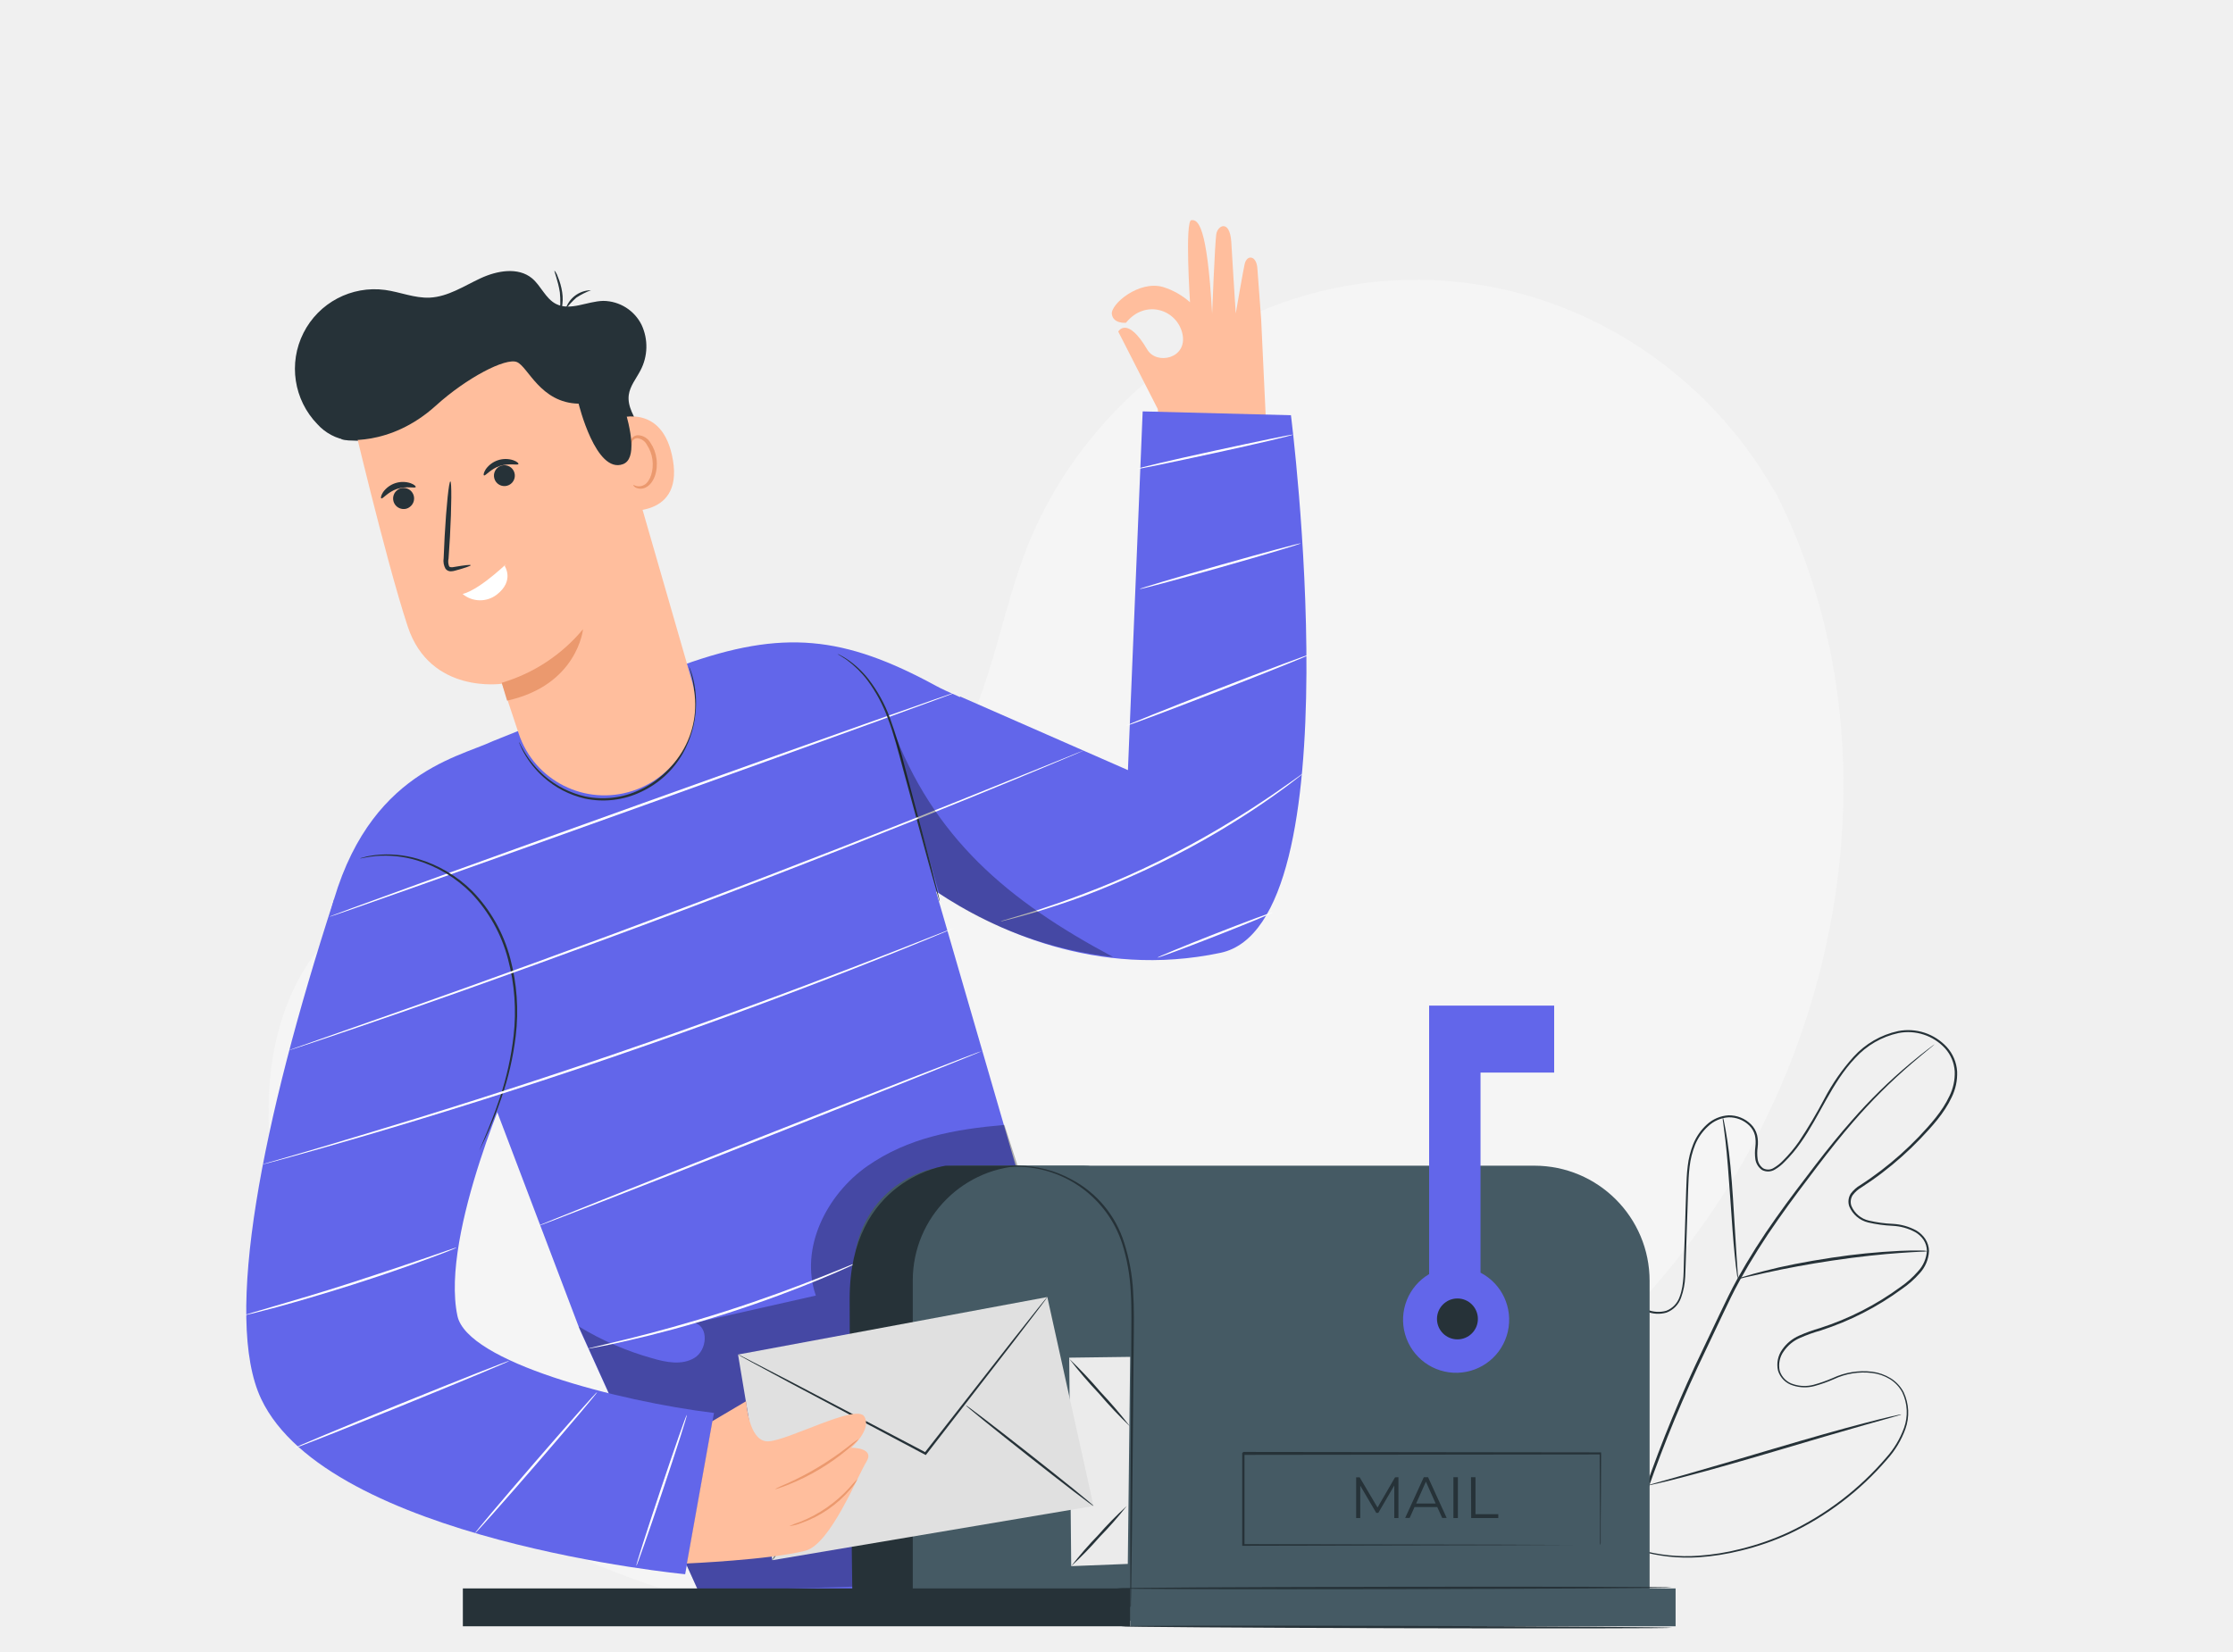
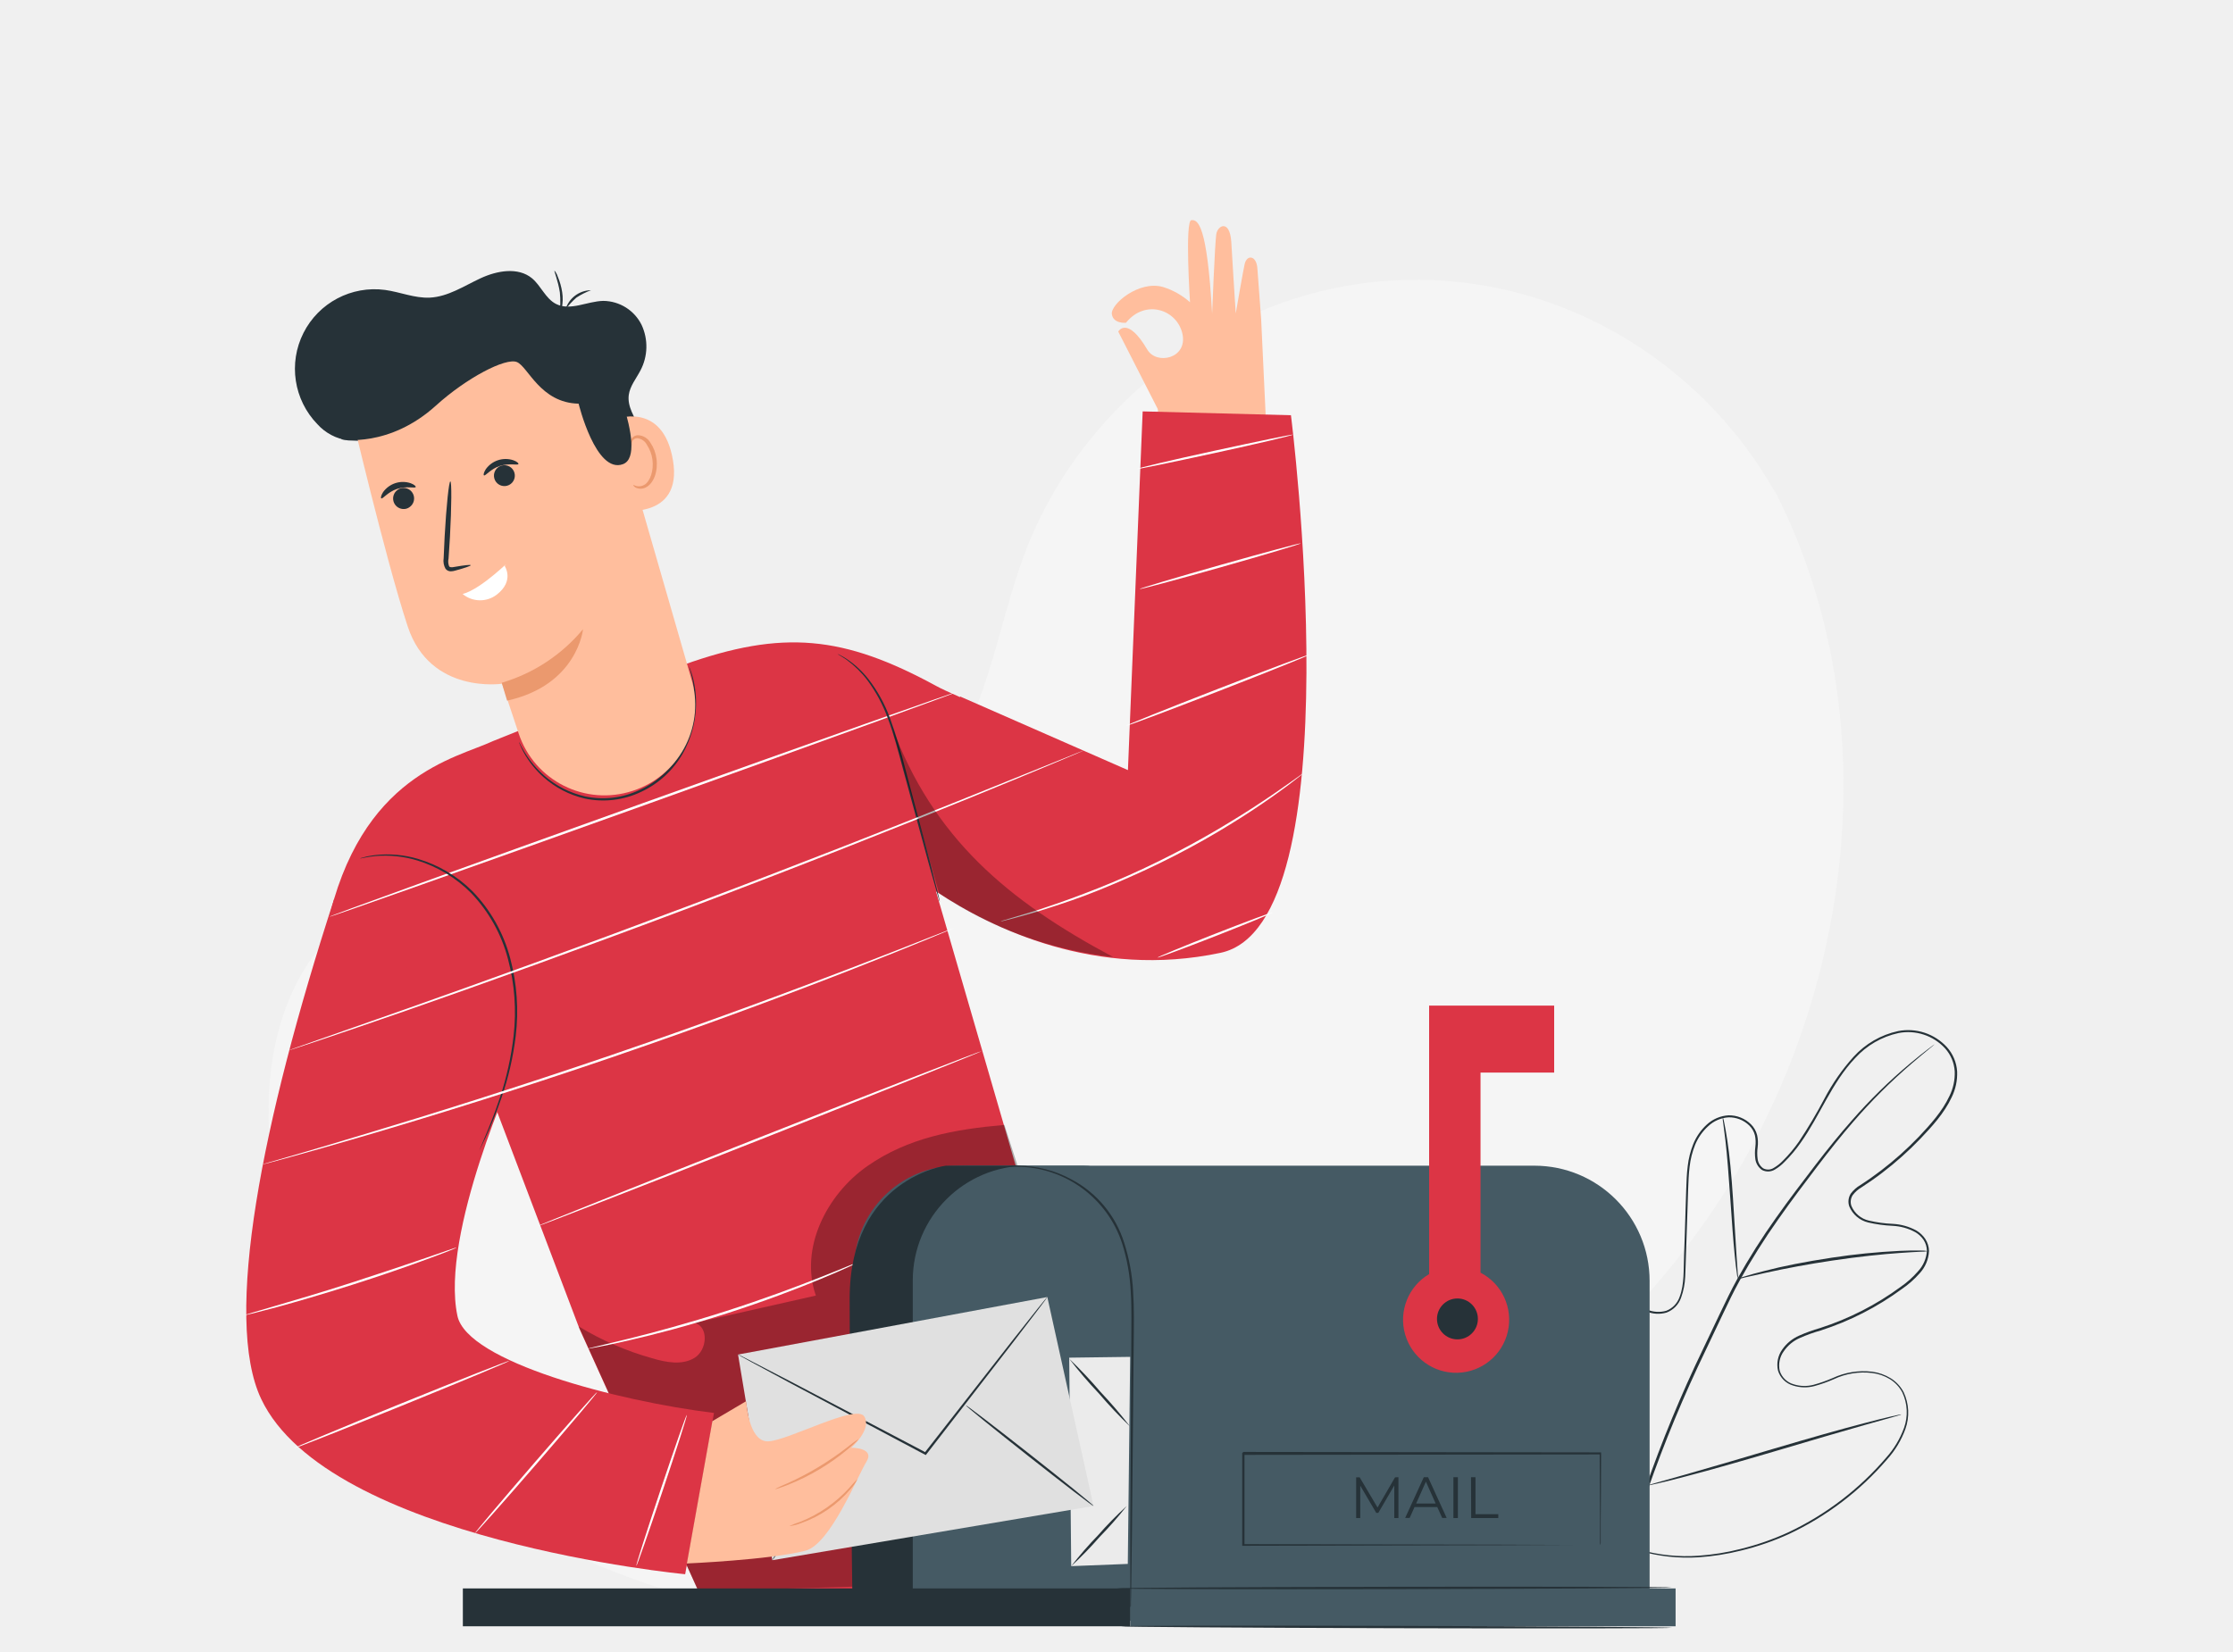
<svg xmlns="http://www.w3.org/2000/svg" viewBox="0 60 500 370">
  <path d="M397.83 170.78c25.23 50.27 17.25 113.73-14.29 160.3s-84 76.73-139.15 87.71c-39.39 7.84-81.74 6.21-117.72-11.57s-64.27-53.67-66.43-93.76c-.82-15.14 2.39-31.22 12.5-42.53 16.14-18.06 43.68-18.69 67.89-18s51.73.18 68-17.8c12.45-13.82 14.29-33.87 20.85-51.27 11.17-29.61 38.1-52.72 69.05-59.26a89.62 89.62 0 0113-1.77c34-2.13 66.33 15.39 84.19 44.45z" fill="#f5f5f5" />
  <g fill="#263238">
    <path d="M362.8 405.65l1.11.4c.72.28 1.82.65 3.28 1.06a38.71 38.71 0 0013.11 1.33 52.77 52.77 0 009.44-1.52 59.87 59.87 0 0010.73-3.74 65.81 65.81 0 0021.88-16.72 20.43 20.43 0 004-6.68 10.44 10.44 0 00-.38-7.89 7.76 7.76 0 00-2.79-3 9.89 9.89 0 00-4-1.38 15.73 15.73 0 00-8.59 1.4 31.94 31.94 0 01-4.35 1.54 8.49 8.49 0 01-4.71-.12 5 5 0 01-3.4-3.32 5.86 5.86 0 01.93-4.75 9 9 0 013.82-3.13 35.68 35.68 0 014.67-1.69 63.09 63.09 0 0018.05-9.23 20.82 20.82 0 003.86-3.46 7.35 7.35 0 002-4.63 4.57 4.57 0 00-.73-2.4 5.61 5.61 0 00-1.87-1.75 11.73 11.73 0 00-5.07-1.42 30.35 30.35 0 01-5.47-.75 6.11 6.11 0 01-4.24-3.6 3.29 3.29 0 01.35-2.89 7.26 7.26 0 012.16-1.91c1.56-1 3.1-2.09 4.59-3.23a73.62 73.62 0 008.46-7.56c2.6-2.77 5.24-5.65 6.87-9.13a11.46 11.46 0 001.18-5.53 8.46 8.46 0 00-2.17-5.16 11.24 11.24 0 00-10.41-3.42 18.37 18.37 0 00-9.72 5.62c-5.27 5.55-7.87 12.87-12.19 18.94a30.63 30.63 0 01-3.59 4.27 9.92 9.92 0 01-2.2 1.75 2.91 2.91 0 01-2.86.1 3.6 3.6 0 01-1.5-2.42 10.29 10.29 0 010-2.77 7.52 7.52 0 00-.1-2.6 4.72 4.72 0 00-1.26-2.18 6.47 6.47 0 00-4.64-1.83 7.32 7.32 0 00-4.58 2 11.6 11.6 0 00-2.9 4.13 19 19 0 00-1.24 4.91c-.21 1.68-.27 3.36-.33 5s-.11 3.35-.16 5q-.17 5-.33 9.82c-.06 1.61-.09 3.2-.17 4.81a15.61 15.61 0 01-.91 4.69 5.51 5.51 0 01-3.27 3.37 6.79 6.79 0 01-4.62-.3 18.39 18.39 0 01-7.14-5.4 19.76 19.76 0 01-2.38-3.68 39.07 39.07 0 00-2-3.75 5.86 5.86 0 00-3-2.54 5.45 5.45 0 00-3.85.27 7.84 7.84 0 00-3.05 2.37 9 9 0 00-1.56 3.47 54.38 54.38 0 00-.66 7.47c-.17 2.44-.25 4.83-.28 7.14a91.39 91.39 0 00.79 13.06 64.1 64.1 0 002.43 11.1c.46 1.69 1.14 3.23 1.69 4.73.31.73.65 1.43 1 2.12s.61 1.37 1 2a42 42 0 007.9 10.56 14.19 14.19 0 001.47 1.35l1.11.94.88.77-.92-.73-1.12-.92a13.93 13.93 0 01-1.49-1.33 41.72 41.72 0 01-8-10.54 21.69 21.69 0 01-1-2c-.32-.69-.68-1.39-1-2.13-.56-1.5-1.25-3-1.72-4.73a63.69 63.69 0 01-2.47-11.15 88.74 88.74 0 01-.84-13.09c0-2.32.1-4.71.26-7.16a56.61 56.61 0 01.65-7.54 9.4 9.4 0 011.62-3.61 8.15 8.15 0 013.19-2.49 5.82 5.82 0 014.13-.3 6.38 6.38 0 013.25 2.7 39.15 39.15 0 012 3.79 19 19 0 002.33 3.59 18.14 18.14 0 007 5.27 6.47 6.47 0 004.33.29 5.1 5.1 0 003-3.12c1.1-2.89.86-6.15 1-9.36s.21-6.5.32-9.81c.05-1.66.1-3.33.16-5s.11-3.39.33-5.09a19.11 19.11 0 011.26-5 12 12 0 013-4.31 7.85 7.85 0 014.89-2.09 6.94 6.94 0 015 2 5.18 5.18 0 011.39 2.41 7.8 7.8 0 01.12 2.76 9.64 9.64 0 000 2.63 3 3 0 001.26 2.08 2.35 2.35 0 002.36-.11 9.66 9.66 0 002.09-1.66 31.58 31.58 0 003.52-4.2 108.79 108.79 0 005.71-9.62 45.54 45.54 0 016.53-9.39 18.83 18.83 0 0110-5.77 11.76 11.76 0 0110.9 3.59 9 9 0 012.3 5.47 12 12 0 01-1.23 5.78c-1.68 3.58-4.35 6.48-7 9.27a73.7 73.7 0 01-8.52 7.61c-1.5 1.15-3.05 2.23-4.62 3.25a6.74 6.74 0 00-2 1.76 2.76 2.76 0 00-.3 2.45 5.63 5.63 0 003.9 3.27 29 29 0 005.38.73 12.3 12.3 0 015.28 1.5 6.17 6.17 0 012 1.91 5.13 5.13 0 01.81 2.66 7.87 7.87 0 01-2.09 5 21.26 21.26 0 01-4 3.53 63.69 63.69 0 01-18.19 9.29 34.14 34.14 0 00-4.62 1.66 8.45 8.45 0 00-3.63 3 5.41 5.41 0 00-.89 4.38 4.57 4.57 0 003.11 3 8 8 0 004.47.11 31.19 31.19 0 004.29-1.51 16.32 16.32 0 018.81-1.42 10.52 10.52 0 014.15 1.46 8.09 8.09 0 012.93 3.16 10.82 10.82 0 01.38 8.2 20.66 20.66 0 01-4.08 6.8 65.84 65.84 0 01-22 16.74 59.72 59.72 0 01-10.79 3.72 53.86 53.86 0 01-9.48 1.49 38.62 38.62 0 01-13.16-1.44 33.76 33.76 0 01-3.27-1.11z" />
    <path d="M368.39 393.45a295.29 295.29 0 0112.91-31.24c1.28-2.7 2.55-5.38 3.81-8s2.49-5.23 3.87-7.71a148.28 148.28 0 018.71-13.76c3-4.24 6-8.16 8.79-11.8s5.52-7 8.11-9.92a117.21 117.21 0 0113.24-12.95c1.68-1.4 3-2.45 3.93-3.14l1.05-.79a2.49 2.49 0 01.37-.25l-.33.3-1 .83c-.89.73-2.2 1.8-3.86 3.23a124.21 124.21 0 00-13.07 13.06c-2.56 2.95-5.23 6.3-8 9.94s-5.76 7.58-8.73 11.82a149.15 149.15 0 00-8.64 13.72c-1.37 2.46-2.6 5.05-3.85 7.68l-3.8 8a299.47 299.47 0 00-12.93 31.16" />
    <path d="M389.15 346.48a7 7 0 01-.26-1.42c-.14-.91-.3-2.24-.46-3.89-.34-3.29-.65-7.84-1-12.87s-.7-9.57-1.08-12.84c-.19-1.64-.36-3-.49-3.88a5.67 5.67 0 01-.12-1.43 7.23 7.23 0 01.36 1.39c.19.91.42 2.23.67 3.86.5 3.27.94 7.83 1.26 12.86s.59 9.45.8 12.88c.11 1.54.2 2.85.27 3.9a6.63 6.63 0 01.05 1.44z" />
    <path d="M431.69 340.22a8.83 8.83 0 01-1.69.13c-1.09.06-2.66.13-4.61.28-3.88.27-9.23.82-15.11 1.7-5.21.78-10.28 1.71-15 2.76-1.9.42-3.43.79-4.49 1a9.58 9.58 0 01-1.67.35 7.88 7.88 0 011.61-.58c1-.32 2.56-.76 4.46-1.23 3.78-1 9.08-2.06 15-2.95a148.57 148.57 0 0115.18-1.52c1.95-.1 3.53-.1 4.62-.08a7.87 7.87 0 011.7.14zm-62.75 52.47a2.1 2.1 0 01-.27-.52l-.66-1.56c-.57-1.35-1.35-3.33-2.27-5.79-1.85-4.92-4.19-11.79-6.67-19.41s-4.76-14.51-6.51-19.45c-.85-2.41-1.56-4.39-2.08-5.86-.22-.64-.41-1.16-.56-1.6a2.26 2.26 0 01-.16-.57 1.92 1.92 0 01.27.53l.67 1.55c.57 1.36 1.34 3.34 2.26 5.8 1.85 4.91 4.2 11.79 6.68 19.41s5.75 15.6 7.5 20.55c.85 2.41.56 3.28 1.08 4.75.23.64.41 1.17.56 1.6a2.39 2.39 0 01.16.57zm56.82-15.91a2.52 2.52 0 01-.57.21l-1.65.48-6.08 1.71c-5.14 1.45-12.21 3.54-20 5.85-7.31 2.16-14.11 4.12-20.08 5.67-2.58.68-4.68 1.2-6.14 1.53l-1.68.37a2.18 2.18 0 01-.59.09 2.28 2.28 0 01.57-.21l1.65-.48 6.08-1.71c5.14-1.45 12.21-3.54 20-5.85s14.91-4.33 20.08-5.67c2.58-.68 4.68-1.2 6.13-1.53l1.68-.37a2.23 2.23 0 01.6-.09z" />
  </g>
  <path d="M260.78 162.41s-.58-2.78-1.55-10.82l-8.84-17.33s2-3.63 6.51 4.05c2.08 3.5 9 2 7.88-3.46s-8.28-8-12.66-2.56c0 0-2.83.29-3.16-1.92s6.06-7.67 11.5-6.08a16.5 16.5 0 016 3.4s-1.18-18.22.3-18.38 3.53 1 4.65 20.93c0 0 .62-15.77.93-17.78s3-3.37 3.36 1.68c0 .56 1 16.06 1 16.06s1.77-10.25 2-11.07c.5-2.16 2.63-1.93 2.84.93.15 2.17.85 11.43.85 11.43l1.34 28.51h.18" fill="#ffbe9d" />
-   <path d="M289.06 153l-33.2-.86-3.3 80.34L215 216l-.06.13c-2.26-1-4.23-1.9-5.28-2.48-20.75-11.31-34.37-12.69-56.64-4.74l-42.66 17.08c-8.26 3.89-29.75 7.48-37.12 41.46l-1 4.06L106.38 296l23.41 61.7 28 61.76 64.45-2.09 33.68-42-28.58-54.59-17.76-61.14c12.55 8.33 35.84 19.67 63.73 13.76C303.56 267 289.06 153 289.06 153z" fill="#6266ea" />
+   <path d="M289.06 153l-33.2-.86-3.3 80.34L215 216l-.06.13c-2.26-1-4.23-1.9-5.28-2.48-20.75-11.31-34.37-12.69-56.64-4.74l-42.66 17.08c-8.26 3.89-29.75 7.48-37.12 41.46l-1 4.06L106.38 296l23.41 61.7 28 61.76 64.45-2.09 33.68-42-28.58-54.59-17.76-61.14c12.55 8.33 35.84 19.67 63.73 13.76C303.56 267 289.06 153 289.06 153z" fill="#dc3545" />
  <path d="M129.57 357.07A65.36 65.36 0 00146 364.2c3.14.94 6.74 1.63 9.53-.09s3.22-6.81.1-7.83l27.05-6.11c-3.67-10.56 2.38-22.61 11.53-29s19.55-8.25 30.69-9.22l13.49 41.85-45.09 61.5-36.92 1.07z" opacity=".3" />
-   <path d="M115.42 299.26s-16.91 37-13 55.44c2.16 10.32 35.93 19.13 57.45 21.76l-6.45 36.12s-80-7.61-94.95-39.28c-8.5-18 .11-62 16.3-111.8z" fill="#6266ea" />
+   <path d="M115.42 299.26s-16.91 37-13 55.44c2.16 10.32 35.93 19.13 57.45 21.76l-6.45 36.12s-80-7.61-94.95-39.28c-8.5-18 .11-62 16.3-111.8z" fill="#dc3545" />
  <path d="M192.44 342.59a2.89 2.89 0 01-.57.31l-1.69.78c-1.47.68-3.62 1.61-6.29 2.73-5.34 2.22-12.82 5.08-21.23 7.78s-16.16 4.72-21.8 6c-2.82.65-5.11 1.14-6.7 1.44l-1.83.34a2.59 2.59 0 01-.64.09 2.87 2.87 0 01.62-.19l1.81-.44c1.58-.36 3.85-.91 6.66-1.6 5.61-1.39 13.32-3.47 21.72-6.16s15.88-5.49 21.25-7.63c2.69-1.06 4.85-1.94 6.35-2.56l1.72-.7a3.05 3.05 0 01.62-.19zm22.27-127.78c0 .13-31.47 11.56-70.39 25.52s-70.53 25.17-70.58 25 31.47-11.56 70.4-25.52 70.52-25.14 70.57-25z" fill="#fff" />
  <path d="M107.2 318a.91.91 0 01.08-.22l.26-.62 1-2.39c.88-2.08 2.13-5.11 3.4-8.94A68.32 68.32 0 00115 292a46.23 46.23 0 00-1.24-17.15 33.74 33.74 0 00-8.34-14.91 29 29 0 00-11.95-7.21 25 25 0 00-9.41-1l-1.49.19c-.43.06-.78.15-1.08.2l-.66.13h-.23s.07 0 .21-.07l.66-.18c.29-.07.65-.18 1.08-.26l1.49-.23a24.27 24.27 0 019.53.85 28.94 28.94 0 0112.19 7.22 34 34 0 018.5 15.11 46.2 46.2 0 011.22 17.34 67.26 67.26 0 01-3.2 13.87 98.67 98.67 0 01-3.56 8.9c-.48 1-.86 1.82-1.13 2.35l-.31.61c-.03.15-.07.24-.08.24zm80.35-111.52a2.54 2.54 0 01.57.25 12.76 12.76 0 011.55.91 21.14 21.14 0 014.83 4.51 32.81 32.81 0 014.74 8.58 112.68 112.68 0 013.47 11.47l5.57 21 1.62 6.39.42 1.74a2.54 2.54 0 01.11.62 2.76 2.76 0 01-.21-.59c-.13-.45-.3-1-.51-1.72l-1.79-6.34-5.71-21c-1.1-4.1-2.11-8-3.42-11.44a33.52 33.52 0 00-4.58-8.52 22.32 22.32 0 00-4.65-4.57c-1.26-.86-2.04-1.25-2.01-1.29z" fill="#263238" />
  <path d="M242.85 228l-.44.21-1.33.58-5.08 2.14c-4.44 1.88-10.89 4.54-18.87 7.8-16 6.51-38.1 15.3-62.71 24.58s-47 17.31-63.33 23c-8.14 2.83-14.74 5.08-19.31 6.61l-5.27 1.75-1.37.44-.48.14.46-.19 1.36-.49 5.23-1.84 19.26-6.77c16.25-5.74 38.65-13.82 63.27-23.1s46.76-18 62.75-24.44l18.93-7.64 5.15-2.08 1.35-.53zm-29.28 39.87l-.38.18-1.14.49-4.41 1.83c-3.83 1.59-9.39 3.82-16.29 6.53-13.8 5.41-33 12.6-54.37 19.92s-41 13.37-55.19 17.54c-7.11 2.08-12.88 3.72-16.88 4.81l-4.6 1.25-1.2.31a2.18 2.18 0 01-.41.09 2.67 2.67 0 01.39-.14l1.19-.36 4.58-1.32c4-1.15 9.73-2.85 16.83-5 14.19-4.25 33.73-10.36 55.12-17.67s40.58-14.45 54.41-19.78c6.91-2.66 12.49-4.84 16.34-6.37l4.45-1.74 1.16-.44zm78.18-34.62a4.39 4.39 0 01-.58.5l-1.75 1.36c-.76.59-1.7 1.3-2.81 2.09s-2.36 1.72-3.79 2.67c-2.83 1.95-6.28 4.16-10.19 6.48s-8.31 4.71-13 7-9.31 4.28-13.53 6-8.1 3-11.38 4.05c-1.63.54-3.13 1-4.44 1.35s-2.44.7-3.37.93l-2.15.55a4.69 4.69 0 01-.75.15 4.24 4.24 0 01.72-.26l2.12-.63c.92-.27 2-.6 3.35-1s2.78-.85 4.4-1.42c3.26-1.08 7.1-2.48 11.32-4.15s8.78-3.69 13.48-6 9.08-4.69 13-7 7.37-4.47 10.22-6.38c1.44-.93 2.7-1.83 3.83-2.6s2.08-1.45 2.86-2l1.8-1.28a4 4 0 01.64-.41zm1.56-26.68c.05.14-9.13 3.83-20.5 8.25s-20.64 7.89-20.69 7.75 9.12-3.82 20.5-8.24 20.64-7.89 20.69-7.76zm-2.02-24.88c0 .14-8 2.55-18 5.38s-18.11 5-18.15 4.87 8-2.54 18-5.37 18.11-5.02 18.15-4.88zm-1.76-24.34c0 .14-7.77 2-17.42 4.09s-17.49 3.73-17.52 3.59 7.76-2 17.41-4.09 17.49-3.73 17.53-3.59zM219.87 295.4c0 .13-22.2 9-49.69 19.86s-49.83 19.52-49.88 19.39 22.19-9 49.69-19.87 49.83-19.52 49.88-19.38zm-117.64 44.03a2.23 2.23 0 01-.45.22l-1.34.55c-1.17.46-2.87 1.11-5 1.89-4.22 1.56-10.09 3.61-16.63 5.69s-12.52 3.81-16.86 5c-2.17.58-3.94 1-5.16 1.34l-1.41.33a1.67 1.67 0 01-.5.08 1.82 1.82 0 01.47-.18l1.39-.43 5.11-1.5c4.31-1.26 10.26-3 16.8-5.12s12.41-4.08 16.66-5.55l5-1.73 1.37-.46a1.58 1.58 0 01.55-.13zm11.87 25.34c.06.13-10.72 4.63-24.07 10.05s-24.23 9.71-24.28 9.58 10.72-4.64 24.08-10.06 24.22-9.71 24.27-9.57zm19.63 7c.11.1-5.94 7.26-13.5 16s-13.79 15.75-13.9 15.66 5.94-7.26 13.5-16 13.79-15.75 13.9-15.66zm20.07 5.1c.14.05-2.29 7.67-5.42 17s-5.78 16.91-5.91 16.86 2.29-7.66 5.42-17 5.77-16.91 5.91-16.86zM285 264.35c.06.13-5.69 2.51-12.84 5.31s-13 4.95-13 4.82 5.7-2.51 12.85-5.31 12.93-4.96 12.99-4.82z" fill="#fff" />
  <path d="M199.65 222.57c9.28 25.13 26 39.18 49.61 51.78a87.07 87.07 0 01-39-14.29" opacity=".3" />
  <path d="M191.24 423h178.13v-76.1a25.81 25.81 0 00-25.81-25.82h-126.5a25.82 25.82 0 00-25.82 25.82z" fill="#455a64" />
  <path d="M214.33 321.08h28.3a10.46 10.46 0 0110.46 10.46v90.13a1.33 1.33 0 01-1.33 1.33h-59.18a1.33 1.33 0 01-1.33-1.33v-77.5a23.09 23.09 0 0123.08-23.09z" fill="#455a64" />
  <path d="M204.38 423v-76.21a25.71 25.71 0 0125.7-25.71h-18.32s-21.51 2.86-21.51 29.78.69 72.14.69 72.14z" fill="#263238" />
  <path fill="#263238" d="M103.64 415.76h149.45v8.48H103.64z" />
  <path fill="#455a64" d="M253.09 415.76h122.1v8.48h-122.1z" />
  <path d="M253.09 420a1.16 1.16 0 010-.3v-16.94c.05-10.69.13-25.38.22-41.62 0-4.06.13-8-.12-11.84a42.56 42.56 0 00-1.92-10.78 24.94 24.94 0 00-23.45-17.21 17.37 17.37 0 00-2 .05 12.1 12.1 0 00-1.44.14l-.88.12h-.31l.3-.07.88-.17a10.59 10.59 0 011.44-.19 14.68 14.68 0 012-.1 25 25 0 0112.16 3.09 24.17 24.17 0 0111.75 14.16 43.31 43.31 0 012 10.91c.25 3.84.17 7.82.13 11.88-.15 16.23-.28 30.93-.38 41.61-.07 5.3-.13 9.6-.17 12.62 0 1.46-.06 2.61-.07 3.43v.89a1.71 1.71 0 01-.14.32z" fill="#263238" />
  <path d="M374.35 415.55c0 .14-27.82.31-62.12.37s-62.12 0-62.12-.16 27.8-.31 62.12-.37 62.12.02 62.12.16zm0 9.03c0 .14-27.62.18-61.67.09s-61.68-.28-61.67-.43 27.6-.18 61.67-.09 61.67.28 61.67.43zm-16.08-18.5v-5.41c0-3.51-.05-8.62-.08-15.08l.15.16-79.93.1c.11-.11-.27.26.25-.26v20.5l-.26-.25 57 .11 16.81.07h6.13a2.45 2.45 0 01-.38 0h-5.63l-16.75.07-57.18.12h-.25v-20.76c.52-.52.15-.14.27-.26l79.93.1h.16v.16c0 6.5-.07 11.64-.09 15.18v5a1.91 1.91 0 01-.15.45z" fill="#263238" />
  <path d="M313.13 390.85V400h-.93v-7.3l-3.58 6.14h-.46l-3.58-6.1V400h-.92v-9.12h.79l4 6.76 3.92-6.76zm8.69 6.68h-5.08l-1.1 2.44h-1l4.17-9.12h.95l4.17 9.12h-1zm-.35-.78l-2.19-4.9-2.19 4.9zm3.97-5.9h1V400h-1zm3.94 0h1v8.28h5.11v.87h-6.07z" fill="#263238" />
-   <path d="M348 300.22v-15h-28v60.14a11.88 11.88 0 1011.51-.32v-44.82z" fill="#6266ea" />
+   <path d="M348 300.22v-15h-28v60.14a11.88 11.88 0 1011.51-.32v-44.82z" fill="#dc3545" />
  <circle cx="326.34" cy="355.4" r="4.58" fill="#263238" />
  <path d="M154.29 209.28a4.11 4.11 0 01.26.61 16 16 0 01.59 1.83 22.67 22.67 0 01.68 7 23.16 23.16 0 01-2.91 10 20.89 20.89 0 01-9.35 8.63 19.68 19.68 0 01-12.62 1.5 21 21 0 01-9.25-4.8 21.38 21.38 0 01-4.41-5.51 15.87 15.87 0 01-.84-1.72 2.76 2.76 0 01-.23-.63c.06 0 .39.84 1.25 2.25a22.2 22.2 0 004.47 5.33 20.84 20.84 0 009.11 4.61 19.33 19.33 0 0012.3-1.51 20.62 20.62 0 009.16-8.39 23.19 23.19 0 002.95-9.81 23.55 23.55 0 00-.51-6.94c-.36-1.58-.71-2.43-.65-2.45z" fill="#263238" />
  <path fill="#ebebeb" d="M239.41 364.08l13.65-.18-.53 46.37-12.67.5-.45-46.69z" />
  <path d="M239.86 410.77a81.14 81.14 0 016-6.91 79.89 79.89 0 016.44-6.56 84.76 84.76 0 01-6.06 6.91 82.82 82.82 0 01-6.38 6.56zm13.2-31.25a102.09 102.09 0 01-7-7.42 98.26 98.26 0 01-6.63-7.76 99.62 99.62 0 017 7.42 100.92 100.92 0 016.63 7.76zM137.15 160.7a3.6 3.6 0 006.08 2.61c1.93-1.83 1.27-5.05.07-7.43s-2.86-4.79-2.51-7.42c.27-2 1.67-3.67 2.61-5.48a11.47 11.47 0 00.25-10.24 9.67 9.67 0 00-8.55-5.35c-3.61.07-7.42 2.33-10.63.67-2.33-1.21-3.3-4-5.33-5.72-3.13-2.59-7.86-1.73-11.57 0s-7.26 4.12-11.33 4.32c-3.39.16-6.65-1.26-10-1.72A17.82 17.82 0 0071.06 155a11.37 11.37 0 006.87 3.64" fill="#263238" />
  <path d="M141.68 237.12a20.24 20.24 0 01-25.54-12.83c-2-6.06-3.71-11.16-3.71-11.16s-16.1 2.46-21.14-12.83-13-49.31-13-49.31l-.49-2.06c15.36-13.25 37.2-15.46 56.25-8.51l1 3.17 20 69.31a20.24 20.24 0 01-13.37 24.22z" fill="#ffbe9d" />
  <path d="M91.76 173.54a2.36 2.36 0 00-1.16-4.25 2.16 2.16 0 00-1.59.44 2.36 2.36 0 001.15 4.27 2.17 2.17 0 001.6-.46z" fill="#263238" />
  <path d="M85.37 171.62c.33.19 1.47-1.45 3.58-2.13s4-.07 4.13-.41c.08-.16-.31-.56-1.14-.86a5.46 5.46 0 00-6.16 2c-.49.78-.56 1.32-.41 1.4zm25.8-6.62a2.34 2.34 0 103.3-.24 2.35 2.35 0 00-3.3.24z" fill="#263238" />
  <path d="M108.37 166.47c.32.19 1.46-1.44 3.57-2.12s4-.07 4.14-.42c.08-.15-.31-.56-1.14-.85a5.46 5.46 0 00-6.16 2c-.49.76-.57 1.31-.41 1.39zm-2.97 20.12c0-.16-1.43 0-3.64.38-.57.12-1.06.14-1.21-.17a3 3 0 01-.11-1.72c.1-1.56.2-3.16.31-4.83.37-6.85.41-12.41.09-12.43s-.9 5.52-1.28 12.37c-.08 1.67-.15 3.26-.22 4.83a3.65 3.65 0 00.42 2.37 1.47 1.47 0 001.2.57 3.61 3.61 0 001-.17c2.15-.59 3.47-1.04 3.44-1.2z" fill="#263238" />
  <path d="M113 186.76c1.79-2-5 5.13-9.41 6.28a6.12 6.12 0 007.63.15c4.06-3.13 1.78-6.43 1.78-6.43z" fill="#fff" />
  <path d="M112.34 212.92a37.45 37.45 0 0018.21-12s-1.24 12.54-17 16z" fill="#eb996e" />
  <path d="M137.27 154.07c.31-.22 11.17-4.48 13.42 9.05s-12.16 11.31-12.25 10.93-1.17-19.98-1.17-19.98z" fill="#ffbe9d" />
  <path d="M141.8 168.62c0-.06.26.12.69.24a2.42 2.42 0 001.77-.26c1.34-.76 2.16-3.23 1.83-5.67a8 8 0 00-1.22-3.27 2.77 2.77 0 00-2.08-1.51 1.21 1.21 0 00-1.28.88c-.12.4 0 .66 0 .69s-.33-.17-.32-.75a1.58 1.58 0 01.4-.94 1.82 1.82 0 011.24-.56 3.37 3.37 0 012.81 1.69 8.16 8.16 0 011.36 3.64c.37 2.73-.6 5.52-2.46 6.4a2.53 2.53 0 01-2.22 0c-.44-.26-.56-.55-.52-.58z" fill="#eb996e" />
  <path d="M76.53 158.41s10.61 1.91 21.08-7.57c6.86-6.22 15.62-10.78 18.13-9.75s5.23 9.14 13.82 9.32c0 0 3.85 15.85 9.95 13.54s-4.62-25.53-4.62-25.53l-17.21-6.31-17.59 1.53-17.86 7.21-8.7 9.28zm55.8-33.41a16.51 16.51 0 00-3.26 1.65 16 16 0 00-2.47 2.7 6.05 6.05 0 015.73-4.35zm-8.17-4.39a4 4 0 01.72 1.32 14.58 14.58 0 011 3.5 10.17 10.17 0 01-.1 3.64 3.18 3.18 0 01-.52 1.42 20.83 20.83 0 00.1-5c-.42-2.72-1.36-4.82-1.2-4.88z" fill="#263238" />
  <path fill="#e0e0e0" d="M165.26 363.38l69.25-12.88 10.35 46.8-71.92 12.14-7.68-46.06z" />
  <path d="M234.51 350.5s0 .07-.12.19l-.39.55-1.54 2.06-5.76 7.53c-4.94 6.38-11.72 15.15-19.27 24.89l-.13.17-.19-.1-1.35-.71-28.69-15.25-8.66-4.68-2.35-1.29-.6-.35a.93.93 0 01-.2-.14l.22.09.63.3 2.39 1.24c2.11 1.09 5.08 2.64 8.75 4.53L206 384.62l1.34.71-.33.07 19.39-24.79 5.89-7.44c.69-.84 1.23-1.51 1.62-2 .18-.2.32-.37.43-.51z" fill="#263238" />
  <path d="M172.94 409.44c-.12-.08 4.33-7.14 9.95-15.77s10.26-15.57 10.38-15.49-4.33 7.14-10 15.77-10.21 15.57-10.33 15.49zm71.92-12.14c-.09.11-6.57-4.85-14.47-11.08s-14.23-11.37-14.14-11.48 6.56 4.84 14.47 11.07 14.28 11.37 14.14 11.49z" fill="#263238" />
  <path d="M167.08 373.82s.49 9.07 4.86 9 19.79-8.49 21.58-5.57-2.94 7-2.94 7 5.43-.08 3.41 3.17-8.07 18.47-13.66 19.9c-8 2.05-26.53 2.85-26.53 2.85l5.71-31.87z" fill="#ffbe9d" />
  <path d="M192.26 382.28a3.7 3.7 0 01-.58.65c-.4.39-1 .94-1.76 1.58a49.55 49.55 0 01-13.35 8c-.93.37-1.69.64-2.22.81a3 3 0 01-.85.21 26.54 26.54 0 012.93-1.36 66.35 66.35 0 0013.26-8 25.61 25.61 0 012.57-1.89zm-.26 8.98a9.91 9.91 0 01-1.59 2.28 25.53 25.53 0 01-11 7.58 10.24 10.24 0 01-2.7.69 23.87 23.87 0 012.57-1 30 30 0 0010.81-7.48 26.9 26.9 0 011.91-2.07z" fill="#eb996e" />
</svg>
